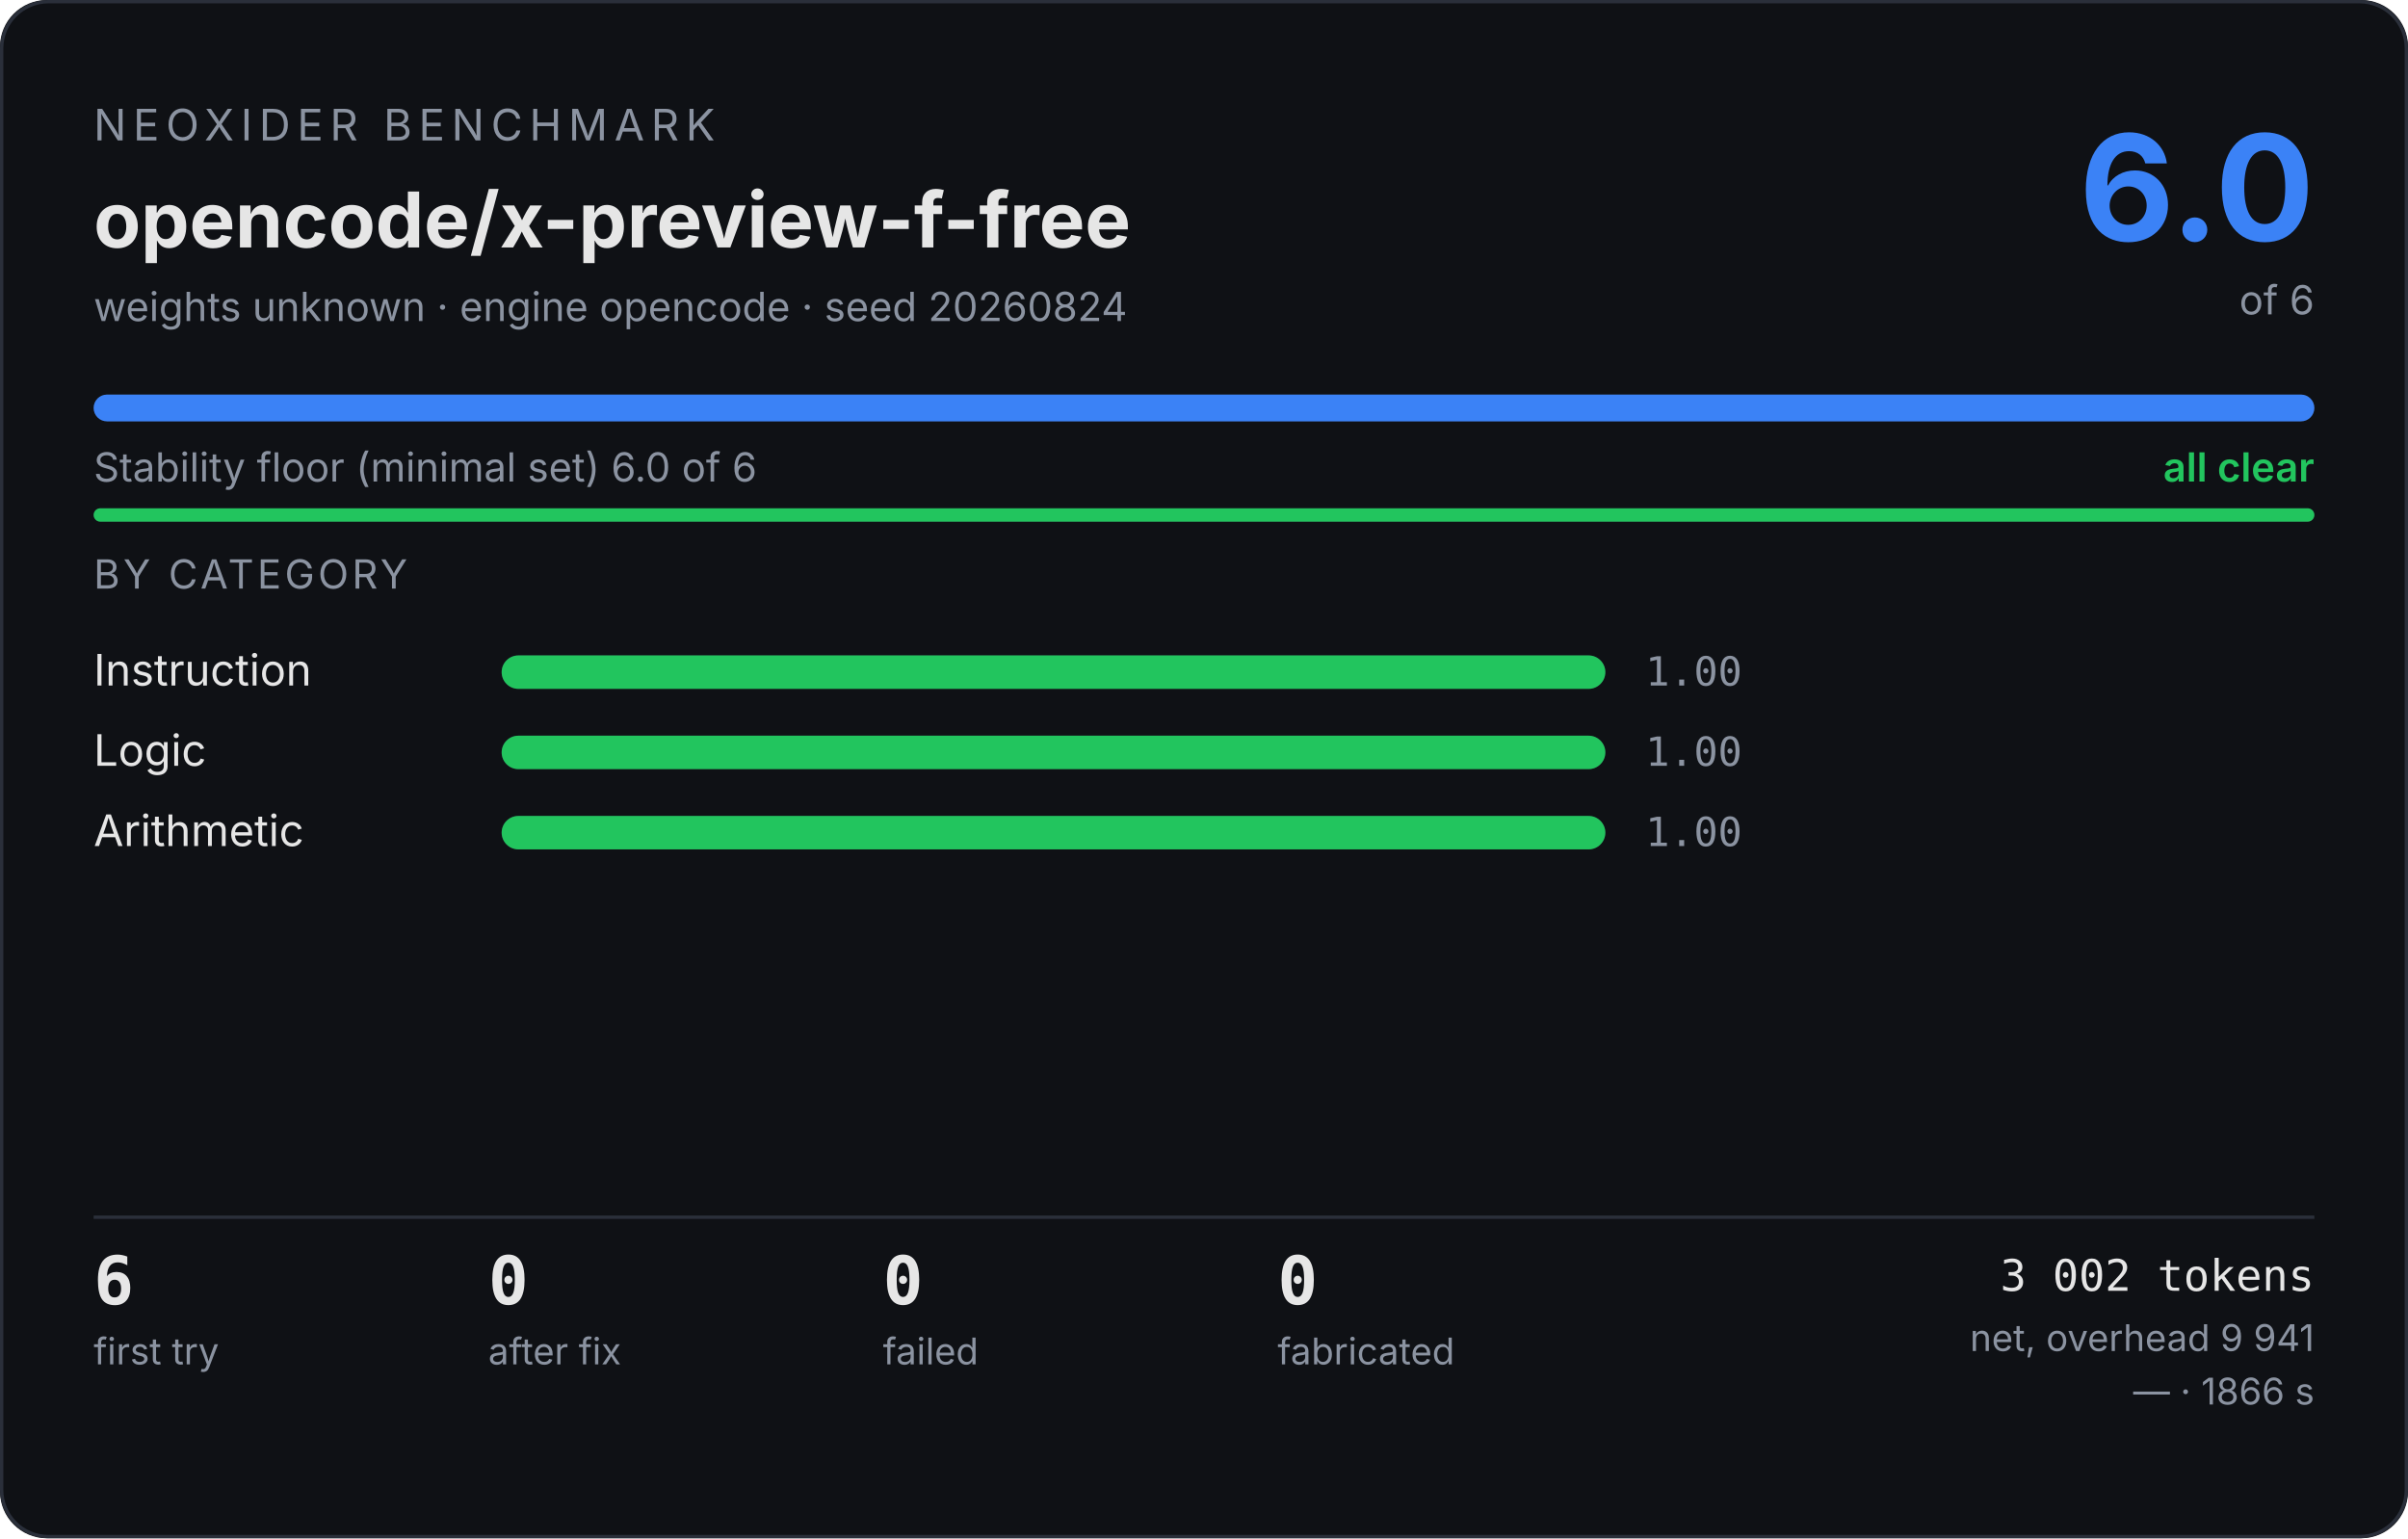
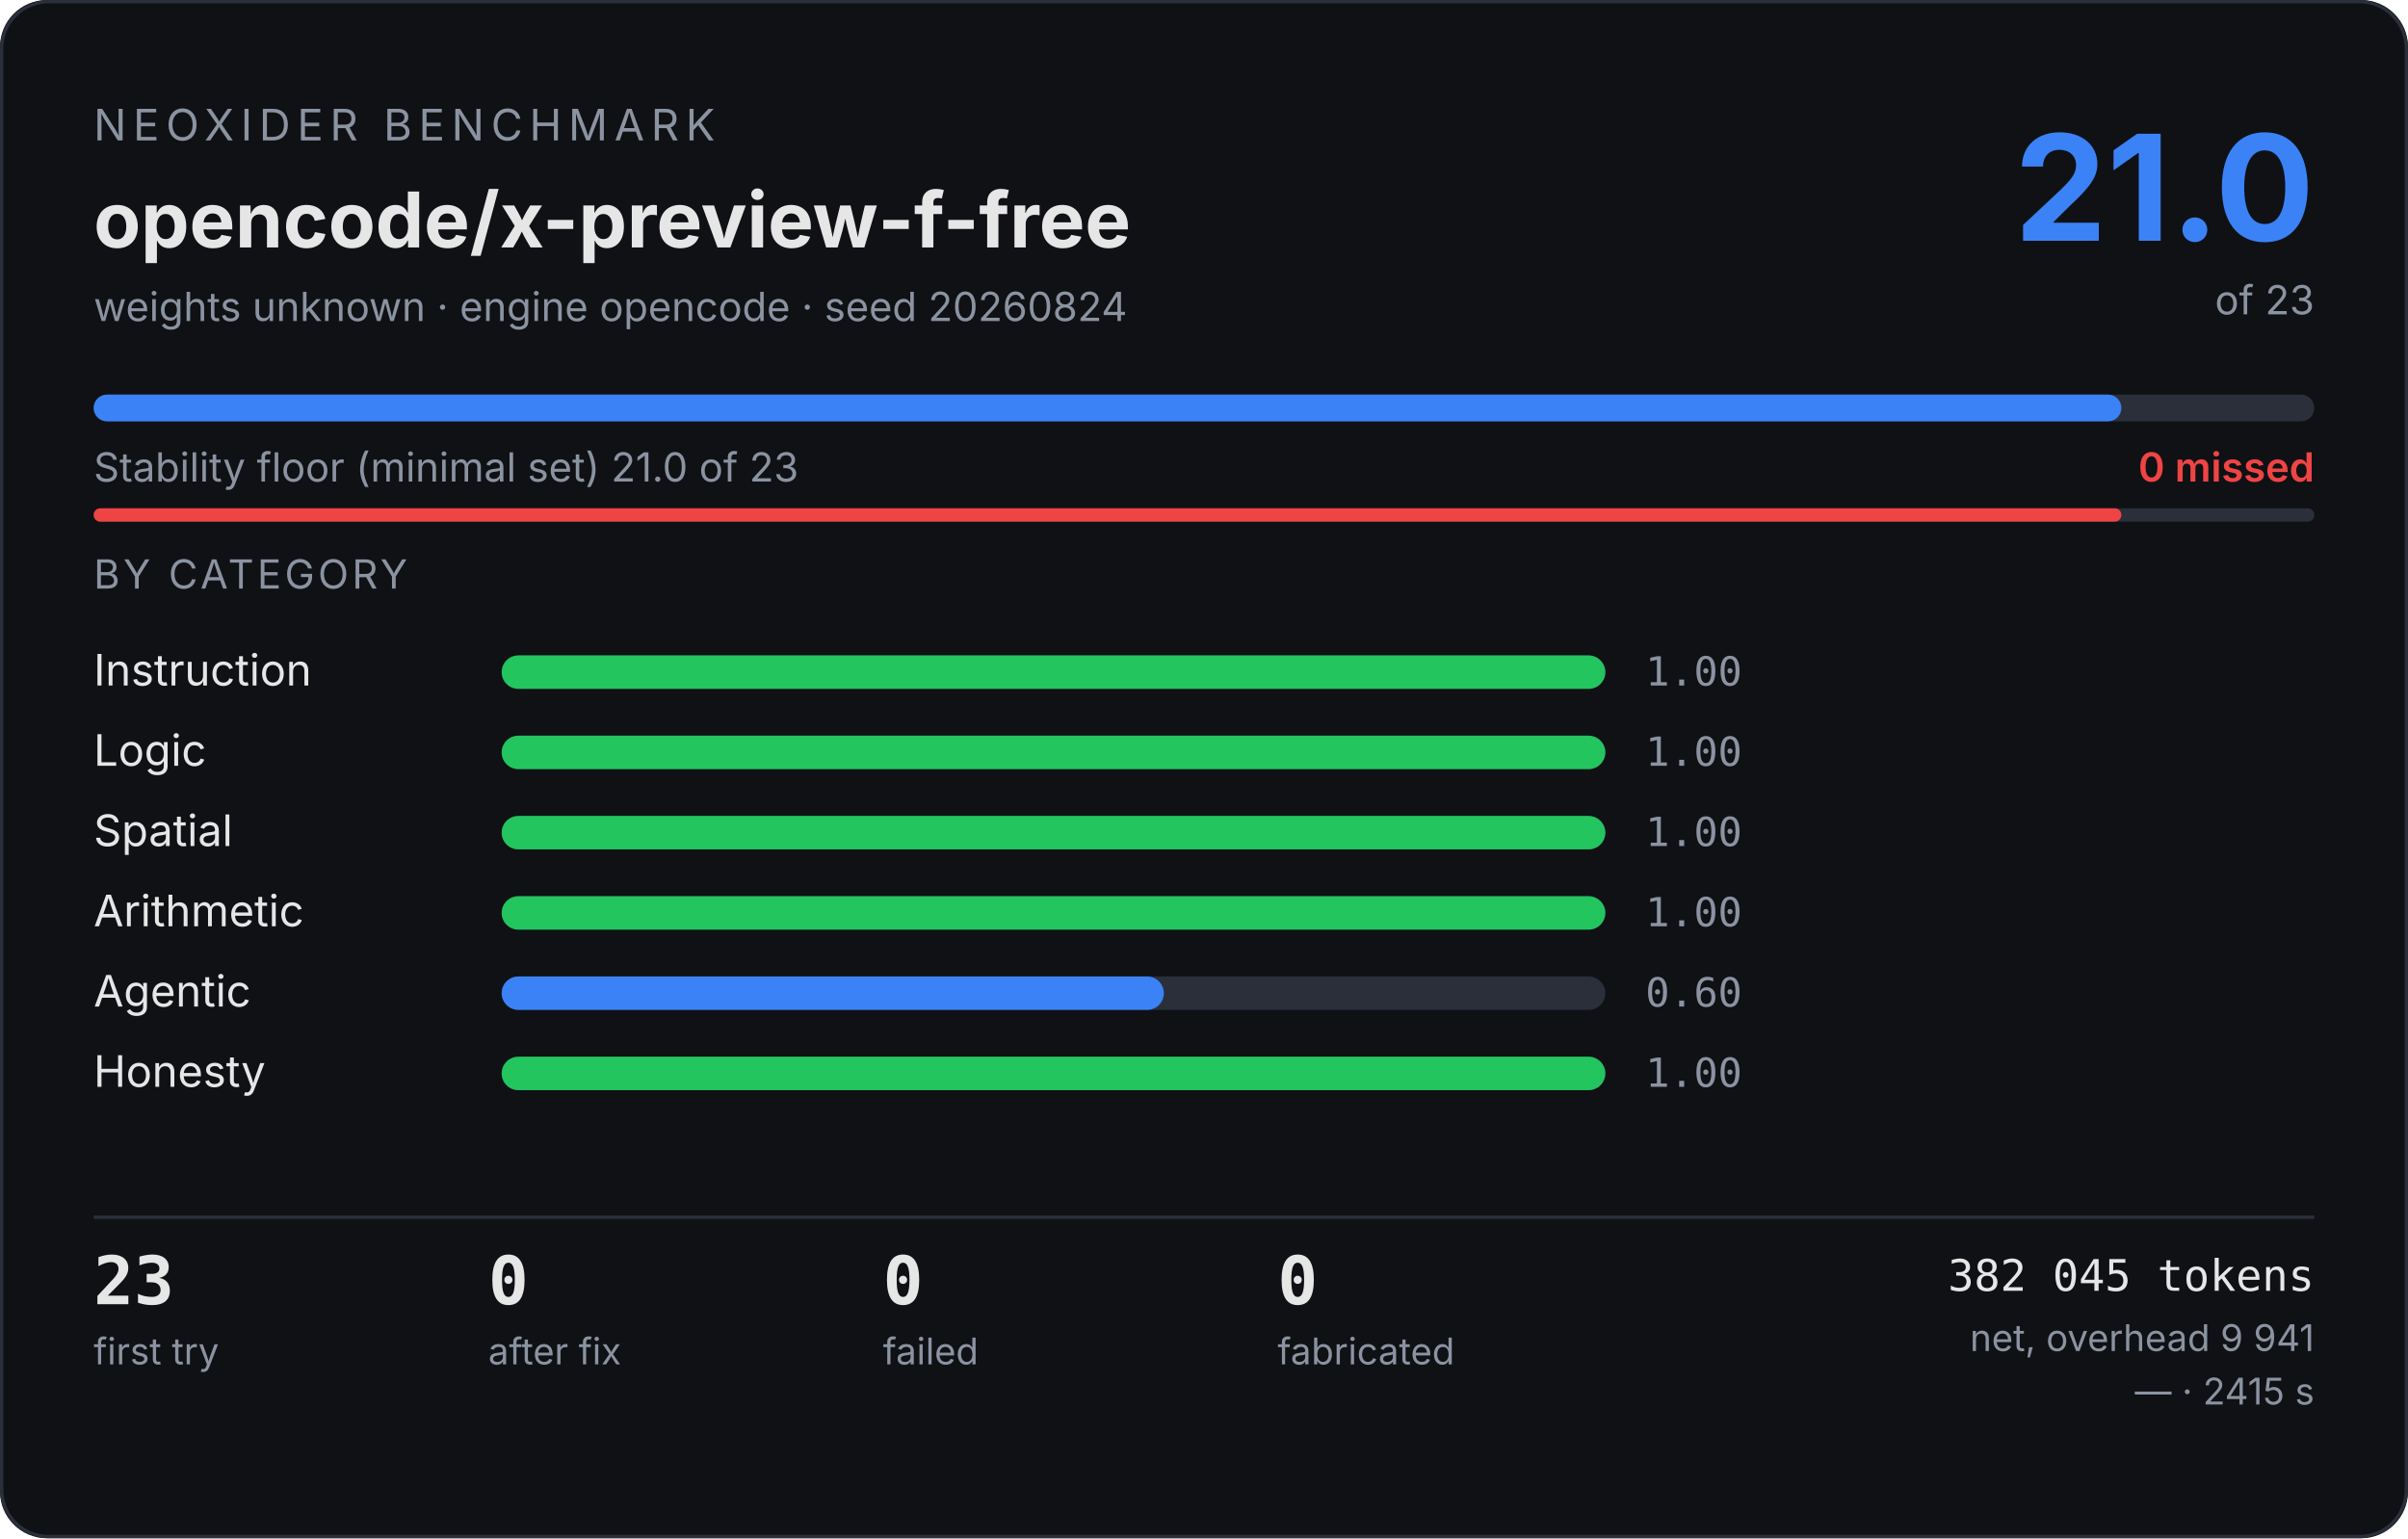
<svg xmlns="http://www.w3.org/2000/svg" width="720" height="460" viewBox="0 0 720 460" font-family="system-ui,-apple-system,Segoe UI,sans-serif">
  <rect width="720" height="460" rx="14" fill="#0f1115" />
  <rect x="0.5" y="0.5" width="719" height="459" rx="14" fill="none" stroke="#2a2f3a" />
  <text x="28" y="42" fill="#8b93a1" font-size="13" letter-spacing="2">NEOXIDER BENCHMARK</text>
  <text x="28" y="74" fill="#e6e6e6" font-size="23" font-weight="700">opencode/x-preview-f-free</text>
  <text x="28" y="96" fill="#8b93a1" font-size="12">weights unknown · engine opencode · seed 20260824</text>
-   <text x="692" y="72" text-anchor="end" fill="#3b82f6" font-size="44" font-weight="700">6.0</text>
-   <text x="692" y="94" text-anchor="end" fill="#8b93a1" font-size="12">of 6</text>
+   <text x="692" y="72" text-anchor="end" fill="#3b82f6" font-size="44" font-weight="700">21.0</text>
+   <text x="692" y="94" text-anchor="end" fill="#8b93a1" font-size="12">of 23</text>
  <rect x="28" y="118" width="664" height="8" rx="4" fill="#2a2f3a" />
-   <rect x="28" y="118" width="664.0" height="8" rx="4" fill="#3b82f6" />
-   <text x="28" y="144" fill="#8b93a1" font-size="12">Stability floor (minimal set) 6.0 of 6</text>
-   <text x="692" y="144" text-anchor="end" fill="#22c55e" font-size="12" font-weight="600">all clear</text>
+   <rect x="28" y="118" width="606.3" height="8" rx="4" fill="#3b82f6" />
+   <text x="28" y="144" fill="#8b93a1" font-size="12">Stability floor (minimal set) 21.0 of 23</text>
+   <text x="692" y="144" text-anchor="end" fill="#ef4444" font-size="12" font-weight="600">0 missed</text>
  <rect x="28" y="152" width="664" height="4" rx="2" fill="#2a2f3a" />
-   <rect x="28" y="152" width="664.0" height="4" rx="2" fill="#22c55e" />
+   <rect x="28" y="152" width="606.3" height="4" rx="2" fill="#ef4444" />
  <text x="28" y="176" fill="#8b93a1" font-size="12" letter-spacing="1">BY CATEGORY</text>
  <text x="28" y="205" fill="#e6e6e6" font-size="13">Instruction</text>
  <rect x="150" y="196" width="330" height="10" rx="5" fill="#2a2f3a" />
  <rect x="150" y="196" width="330.0" height="10" rx="5" fill="#22c55e" />
  <text x="492" y="205" fill="#8b93a1" font-size="12" font-family="ui-monospace,Consolas,monospace">1.00</text>
  <text x="28" y="229" fill="#e6e6e6" font-size="13">Logic</text>
  <rect x="150" y="220" width="330" height="10" rx="5" fill="#2a2f3a" />
  <rect x="150" y="220" width="330.0" height="10" rx="5" fill="#22c55e" />
  <text x="492" y="229" fill="#8b93a1" font-size="12" font-family="ui-monospace,Consolas,monospace">1.00</text>
-   <text x="28" y="253" fill="#e6e6e6" font-size="13">Arithmetic</text>
+   <text x="28" y="253" fill="#e6e6e6" font-size="13">Spatial</text>
  <rect x="150" y="244" width="330" height="10" rx="5" fill="#2a2f3a" />
  <rect x="150" y="244" width="330.0" height="10" rx="5" fill="#22c55e" />
  <text x="492" y="253" fill="#8b93a1" font-size="12" font-family="ui-monospace,Consolas,monospace">1.00</text>
+   <text x="28" y="277" fill="#e6e6e6" font-size="13">Arithmetic</text>
+   <rect x="150" y="268" width="330" height="10" rx="5" fill="#2a2f3a" />
+   <rect x="150" y="268" width="330.0" height="10" rx="5" fill="#22c55e" />
+   <text x="492" y="277" fill="#8b93a1" font-size="12" font-family="ui-monospace,Consolas,monospace">1.00</text>
+   <text x="28" y="301" fill="#e6e6e6" font-size="13">Agentic</text>
+   <rect x="150" y="292" width="330" height="10" rx="5" fill="#2a2f3a" />
+   <rect x="150" y="292" width="198.0" height="10" rx="5" fill="#3b82f6" />
+   <text x="492" y="301" fill="#8b93a1" font-size="12" font-family="ui-monospace,Consolas,monospace">0.60</text>
+   <text x="28" y="325" fill="#e6e6e6" font-size="13">Honesty</text>
+   <rect x="150" y="316" width="330" height="10" rx="5" fill="#2a2f3a" />
+   <rect x="150" y="316" width="330.0" height="10" rx="5" fill="#22c55e" />
+   <text x="492" y="325" fill="#8b93a1" font-size="12" font-family="ui-monospace,Consolas,monospace">1.00</text>
  <line x1="28" y1="364" x2="692" y2="364" stroke="#2a2f3a" />
-   <text x="28" y="390" fill="#e6e6e6" font-size="20" font-weight="700" font-family="ui-monospace,Consolas,monospace">6</text>
+   <text x="28" y="390" fill="#e6e6e6" font-size="20" font-weight="700" font-family="ui-monospace,Consolas,monospace">23</text>
  <text x="28" y="408" fill="#8b93a1" font-size="11">first try</text>
  <text x="146" y="390" fill="#e6e6e6" font-size="20" font-weight="700" font-family="ui-monospace,Consolas,monospace">0</text>
  <text x="146" y="408" fill="#8b93a1" font-size="11">after fix</text>
  <text x="264" y="390" fill="#e6e6e6" font-size="20" font-weight="700" font-family="ui-monospace,Consolas,monospace">0</text>
  <text x="264" y="408" fill="#8b93a1" font-size="11">failed</text>
  <text x="382" y="390" fill="#e6e6e6" font-size="20" font-weight="700" font-family="ui-monospace,Consolas,monospace">0</text>
  <text x="382" y="408" fill="#8b93a1" font-size="11">fabricated</text>
-   <text x="692" y="386" text-anchor="end" fill="#e6e6e6" font-size="13" font-family="ui-monospace,Consolas,monospace">3 002 tokens</text>
+   <text x="692" y="386" text-anchor="end" fill="#e6e6e6" font-size="13" font-family="ui-monospace,Consolas,monospace">382 045 tokens</text>
  <text x="692" y="404" text-anchor="end" fill="#8b93a1" font-size="11">net, overhead 9 941</text>
-   <text x="692" y="420" text-anchor="end" fill="#8b93a1" font-size="11">— · 1866 s</text>
+   <text x="692" y="420" text-anchor="end" fill="#8b93a1" font-size="11">— · 2415 s</text>
</svg>
